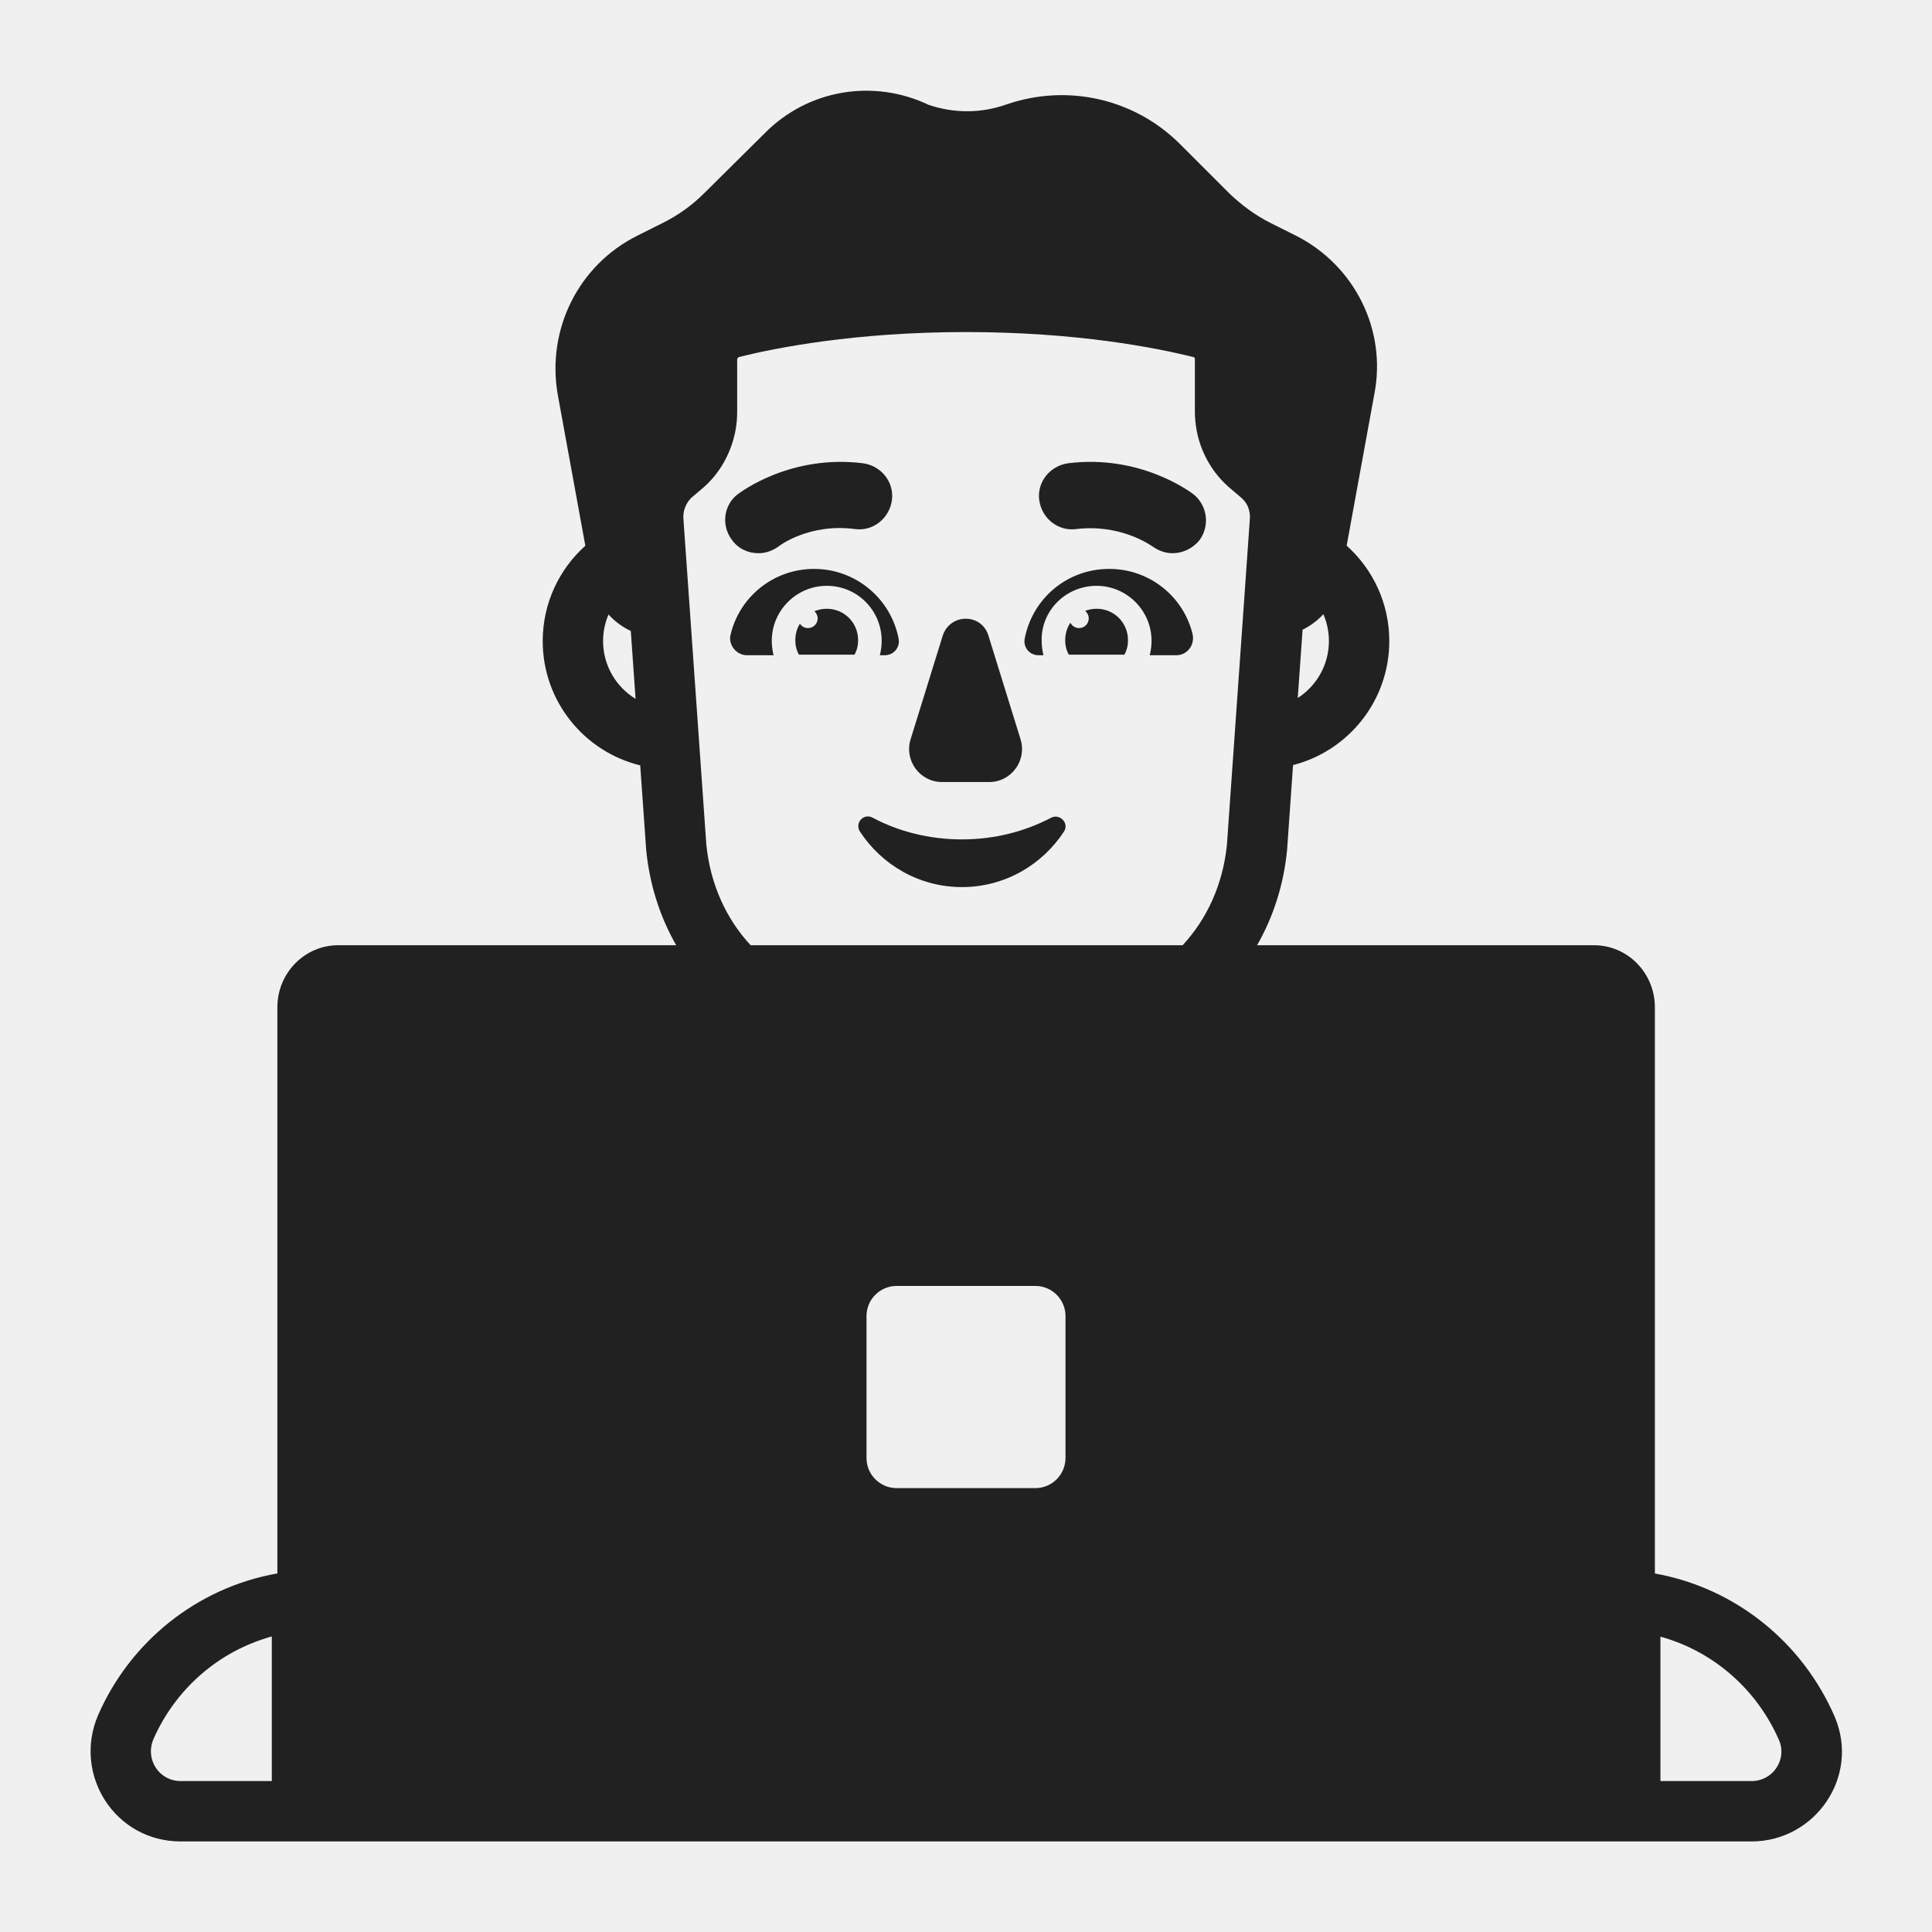
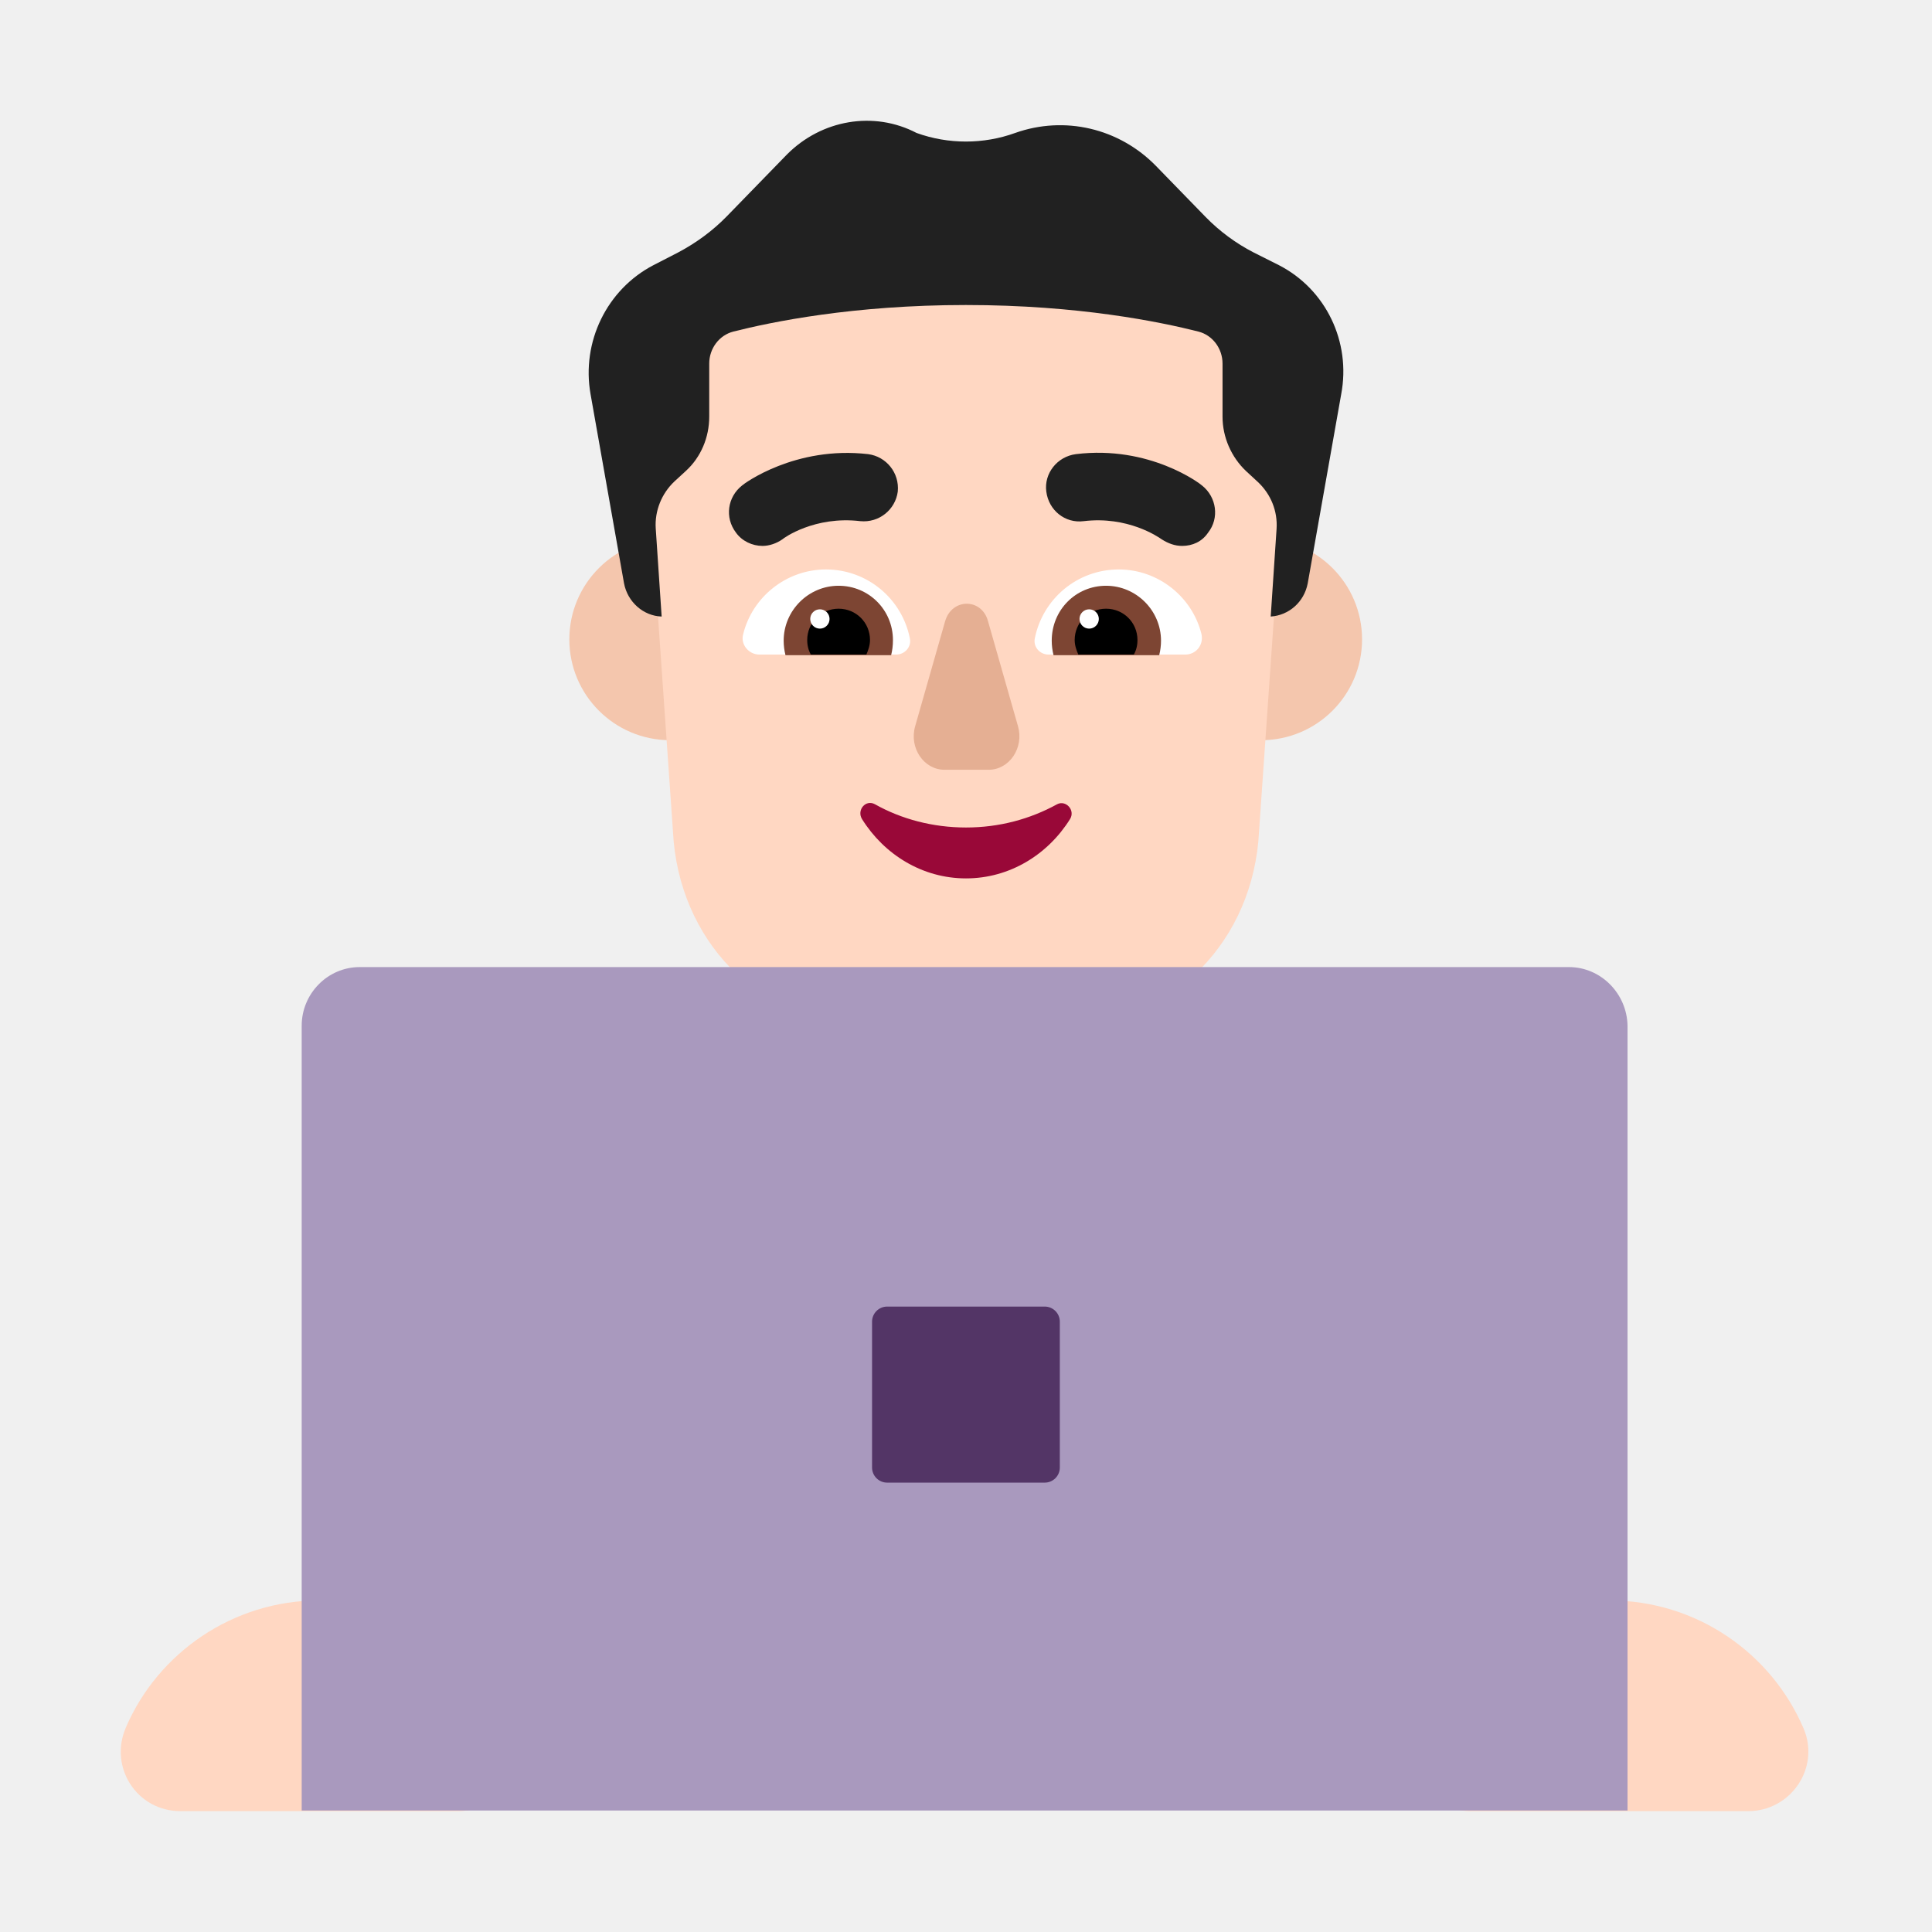
<svg xmlns="http://www.w3.org/2000/svg" width="32" height="32" fill="none" viewBox="0 0 32 32" id="technologist">
-   <path fill="#212121" d="M12.563 9.163C12.393 9.163 12.233 9.093 12.123 8.943 11.943 8.703 11.983 8.363 12.223 8.183L12.224 8.183C12.273 8.146 13.1 7.524 14.293 7.673 14.593 7.713 14.813 7.983 14.773 8.283 14.733 8.583 14.463 8.803 14.163 8.763 13.413 8.663 12.913 9.033 12.893 9.053 12.793 9.123 12.683 9.163 12.563 9.163ZM19.093 9.053C19.193 9.123 19.303 9.163 19.423 9.163 19.593 9.163 19.753 9.083 19.863 8.953 20.043 8.713 20.003 8.373 19.763 8.183L19.762 8.183C19.712 8.146 18.885 7.524 17.693 7.673 17.393 7.713 17.173 7.983 17.213 8.283 17.253 8.583 17.523 8.803 17.823 8.763 18.541 8.676 19.034 9.013 19.089 9.051L19.093 9.053ZM12.103 10.503C12.253 9.883 12.813 9.423 13.483 9.423 14.173 9.423 14.753 9.913 14.883 10.573 14.913 10.723 14.803 10.853 14.653 10.853H14.573C14.593 10.773 14.603 10.693 14.603 10.613 14.603 10.113 14.203 9.703 13.693 9.703 13.193 9.703 12.783 10.113 12.783 10.613 12.783 10.693 12.793 10.773 12.813 10.853H12.373C12.193 10.853 12.053 10.673 12.103 10.503ZM14.453 13.543C14.883 13.773 15.393 13.903 15.933 13.903 16.473 13.903 16.973 13.773 17.413 13.543 17.553 13.473 17.713 13.633 17.623 13.773 17.263 14.323 16.643 14.693 15.933 14.693 15.223 14.693 14.603 14.323 14.243 13.773 14.153 13.633 14.303 13.463 14.453 13.543ZM18.373 9.423C19.043 9.423 19.603 9.883 19.753 10.503 19.793 10.683 19.663 10.853 19.483 10.853H19.043C19.063 10.773 19.073 10.693 19.073 10.613 19.073 10.113 18.663 9.703 18.163 9.703 17.653 9.703 17.243 10.113 17.253 10.613 17.253 10.693 17.263 10.773 17.283 10.853H17.203C17.053 10.853 16.943 10.723 16.973 10.573 17.103 9.913 17.673 9.423 18.373 9.423Z" />
-   <path fill="#212121" d="M13.693 10.083C13.983 10.083 14.213 10.313 14.213 10.603 14.213 10.693 14.193 10.773 14.153 10.843H13.233C13.193 10.773 13.173 10.693 13.173 10.603 13.173 10.503 13.2 10.409 13.249 10.33 13.277 10.374 13.326 10.403 13.383 10.403 13.471 10.403 13.543 10.332 13.543 10.243 13.543 10.196 13.522 10.153 13.489 10.124 13.552 10.098 13.62 10.083 13.693 10.083ZM18.163 10.083C18.096 10.083 18.031 10.096 17.973 10.118 18.009 10.148 18.033 10.193 18.033 10.243 18.033 10.332 17.961 10.403 17.873 10.403 17.81 10.403 17.755 10.367 17.729 10.314 17.674 10.396 17.643 10.496 17.643 10.603 17.643 10.693 17.663 10.773 17.703 10.843H18.623C18.663 10.773 18.683 10.693 18.683 10.603 18.683 10.313 18.453 10.083 18.163 10.083ZM15.083 12.243 15.613 10.533C15.733 10.153 16.263 10.153 16.373 10.533L16.903 12.243C17.013 12.593 16.753 12.953 16.383 12.953H15.603C15.233 12.953 14.973 12.593 15.083 12.243Z" />
-   <path fill="#212121" d="M15.382 1.737C15.808 1.881 16.26 1.877 16.672 1.729L16.679 1.727C17.676 1.386 18.787 1.629 19.544 2.386L20.36 3.202C20.569 3.402 20.797 3.569 21.044 3.693L21.466 3.904C22.429 4.391 22.975 5.458 22.762 6.534L22.305 9.038C22.738 9.427 23.011 9.99 23.011 10.618C23.011 11.607 22.333 12.438 21.417 12.672L21.318 14.079C21.262 14.658 21.087 15.192 20.821 15.656H26.404C26.954 15.656 27.41 16.112 27.41 16.685V26.062C28.757 26.303 29.866 27.217 30.392 28.443L30.394 28.448C30.805 29.438 30.057 30.5 29.012 30.5H2.992C1.905 30.5 1.206 29.396 1.622 28.415L1.624 28.41C2.15 27.201 3.254 26.297 4.594 26.061V16.685C4.594 16.112 5.05 15.656 5.6 15.656H11.2C10.934 15.192 10.76 14.658 10.703 14.079L10.702 14.065L10.604 12.677C9.677 12.451 8.989 11.615 8.989 10.618C8.989 9.991 9.262 9.427 9.695 9.039L9.238 6.536C9.051 5.462 9.576 4.393 10.557 3.903L10.977 3.693C11.232 3.565 11.457 3.406 11.657 3.206L11.659 3.205L12.666 2.207C13.383 1.48 14.469 1.302 15.382 1.737ZM21.575 10.43L21.495 11.561C21.805 11.361 22.011 11.014 22.011 10.618C22.011 10.46 21.978 10.31 21.919 10.173C21.821 10.28 21.704 10.366 21.575 10.43ZM10.079 10.178C10.021 10.313 9.989 10.461 9.989 10.618C9.989 11.023 10.204 11.378 10.527 11.575L10.448 10.451C10.308 10.385 10.182 10.292 10.079 10.178ZM20.627 8.318C20.609 8.292 20.587 8.269 20.564 8.248L20.355 8.07L20.35 8.065C20.095 7.841 19.922 7.546 19.841 7.225C19.815 7.119 19.799 7.01 19.793 6.899C19.791 6.87 19.791 6.84 19.791 6.81V5.95C19.791 5.933 19.786 5.925 19.784 5.923L19.78 5.919C19.78 5.919 19.775 5.916 19.769 5.915C19.162 5.763 17.843 5.5 16 5.5C14.163 5.5 12.846 5.762 12.237 5.914C12.237 5.914 12.228 5.917 12.22 5.928C12.218 5.931 12.216 5.934 12.215 5.937C12.211 5.944 12.21 5.95 12.21 5.95V6.82C12.21 6.918 12.202 7.017 12.185 7.114C12.13 7.419 11.993 7.713 11.78 7.948C11.739 7.993 11.696 8.035 11.651 8.075L11.643 8.082L11.461 8.236L11.45 8.246C11.383 8.313 11.339 8.399 11.324 8.489C11.319 8.521 11.317 8.553 11.319 8.585L11.699 13.988C11.765 14.651 12.032 15.225 12.433 15.656H19.588C19.989 15.225 20.256 14.651 20.322 13.988L20.703 8.575C20.704 8.521 20.696 8.47 20.68 8.423C20.668 8.385 20.65 8.349 20.627 8.318ZM2.992 29.5H4.502V27.105C3.622 27.346 2.903 27.979 2.541 28.807C2.399 29.146 2.64 29.5 2.992 29.5ZM27.502 29.5H29.012C29.366 29.5 29.598 29.144 29.471 28.834C29.11 27.993 28.387 27.352 27.502 27.108V29.5ZM14.852 21.299C14.575 21.299 14.352 21.523 14.352 21.799V24.148C14.352 24.424 14.575 24.648 14.852 24.648H17.148C17.425 24.648 17.648 24.424 17.648 24.148V21.799C17.648 21.523 17.425 21.299 17.148 21.299H14.852Z" />
+   <path fill="#F4C6AD" d="M12.77 10.59C12.77 11.512 12.022 12.26 11.1 12.26 10.178 12.26 9.43 11.512 9.43 10.59 9.43 9.668 10.178 8.92 11.1 8.92 12.022 8.92 12.77 9.668 12.77 10.59ZM22.56 10.59C22.56 11.512 21.812 12.26 20.89 12.26 19.968 12.26 19.22 11.512 19.22 10.59 19.22 9.668 19.968 8.92 20.89 8.92 21.812 8.92 22.56 9.668 22.56 10.59Z" />
+   <path fill="#FFD7C2" d="M15.555 3C12.768 3 10.565 5.407 10.762 8.247L11.158 13.938C11.326 15.721 12.709 17 14.389 17H17.611C19.291 17 20.674 15.721 20.842 13.938L21.238 8.247C21.435 5.417 19.232 3 16.445 3H15.555Z" />
+   <path fill="#fff" d="M12.31 10.502C12.46 9.892 13.02 9.432 13.68 9.432 14.37 9.432 14.94 9.922 15.07 10.572 15.1 10.712 14.99 10.842 14.84 10.842H12.58C12.4 10.842 12.26 10.672 12.31 10.502ZM19.9 10.502C19.75 9.892 19.19 9.432 18.53 9.432 17.84 9.432 17.27 9.922 17.14 10.572 17.11 10.712 17.22 10.842 17.37 10.842H19.63C19.81 10.842 19.94 10.682 19.9 10.502Z" />
+   <path fill="#7D4533" d="M12.98 10.612C12.98 10.112 13.39 9.702 13.89 9.702 14.39 9.702 14.79 10.102 14.79 10.602 14.79 10.692 14.78 10.772 14.76 10.852H13.01C12.99 10.772 12.98 10.692 12.98 10.612ZM19.23 10.612C19.23 10.112 18.82 9.702 18.32 9.702 17.82 9.702 17.42 10.102 17.42 10.612 17.42 10.692 17.43 10.772 17.45 10.852H19.2C19.22 10.772 19.23 10.692 19.23 10.612Z" />
+   <path fill="#000" d="M13.89 10.082C14.18 10.082 14.41 10.312 14.41 10.601 14.41 10.691 14.38 10.771 14.35 10.841H13.43C13.39 10.771 13.37 10.691 13.37 10.601 13.37 10.312 13.6 10.082 13.89 10.082ZM18.32 10.082C18.03 10.082 17.8 10.312 17.8 10.601 17.8 10.691 17.83 10.771 17.86 10.841H18.78C18.82 10.771 18.84 10.691 18.84 10.601 18.84 10.312 18.61 10.082 18.32 10.082Z" />
+   <path fill="#fff" d="M13.74 10.252C13.74 10.34 13.668 10.412 13.58 10.412 13.492 10.412 13.42 10.34 13.42 10.252 13.42 10.163 13.492 10.092 13.58 10.092 13.668 10.092 13.74 10.163 13.74 10.252ZM18.2 10.252C18.2 10.34 18.128 10.412 18.04 10.412 17.952 10.412 17.88 10.34 17.88 10.252 17.88 10.163 17.952 10.092 18.04 10.092 18.128 10.092 18.2 10.163 18.2 10.252Z" />
+   <path fill="#212121" d="M21.183 4.392L20.765 4.182C20.473 4.032 20.201 3.832 19.967 3.592L19.15 2.752C18.537 2.122 17.632 1.912 16.815 2.202C16.29 2.392 15.706 2.392 15.181 2.202C14.471 1.832 13.605 1.982 13.031 2.562L12.039 3.582C11.805 3.822 11.533 4.022 11.231 4.182L10.823 4.392C10.054 4.792 9.626 5.662 9.782 6.532L10.336 9.662C10.395 9.972 10.657 10.202 10.959 10.212C10.959 10.212 10.9 9.322 10.861 8.752C10.842 8.462 10.959 8.172 11.173 7.972L11.358 7.802C11.611 7.572 11.747 7.242 11.747 6.902V6.022C11.747 5.772 11.912 5.552 12.146 5.492C12.778 5.332 14.13 5.052 15.998 5.052C17.866 5.052 19.218 5.332 19.85 5.492C20.084 5.552 20.249 5.772 20.249 6.022V6.902C20.249 7.242 20.395 7.572 20.638 7.802L20.833 7.982C21.047 8.182 21.164 8.462 21.144 8.762C21.105 9.332 21.047 10.212 21.047 10.212C21.348 10.192 21.601 9.972 21.66 9.662L22.214 6.532C22.38 5.662 21.961 4.792 21.183 4.392Z" />
+   <path fill="#212121" d="M19.24 8.932C19.35 9.002 19.46 9.042 19.58 9.042 19.75 9.042 19.91 8.972 20.01 8.822 20.2 8.582 20.15 8.232 19.91 8.042 19.88 8.012 19.04 7.372 17.82 7.522 17.51 7.562 17.29 7.842 17.33 8.142 17.37 8.452 17.64 8.672 17.95 8.632 18.677 8.545 19.178 8.889 19.236 8.929 19.238 8.93 19.24 8.932 19.24 8.932ZM12.19 8.822C12.29 8.962 12.46 9.042 12.63 9.042 12.74 9.042 12.86 9.002 12.96 8.932 12.98 8.912 13.49 8.542 14.25 8.632 14.56 8.662 14.83 8.442 14.87 8.142 14.9 7.832 14.68 7.562 14.38 7.522 13.17 7.382 12.32 8.012 12.29 8.042 12.05 8.232 12 8.572 12.19 8.822Z" />
+   <path fill="#E5AF93" d="M15.654 10.29L15.158 12.028C15.055 12.384 15.299 12.75 15.645 12.75H16.374C16.72 12.75 16.964 12.384 16.861 12.028L16.365 10.29C16.262 9.903 15.766 9.903 15.654 10.29Z" />
+   <path fill="#990838" d="M16 13.706C15.45 13.706 14.93 13.567 14.492 13.321C14.339 13.236 14.186 13.417 14.278 13.567C14.645 14.154 15.277 14.549 16 14.549C16.724 14.549 17.356 14.154 17.723 13.567C17.815 13.417 17.652 13.246 17.509 13.321C17.061 13.567 16.551 13.706 16 13.706Z" />
+   <path fill="#FFD7C2" d="M2.087 28.608C2.617 27.378 3.857 26.508 5.287 26.508 6.727 26.508 7.967 27.388 8.507 28.638 8.777 29.288 8.287 29.998 7.587 29.998H2.987C2.267 29.998 1.797 29.268 2.087 28.608ZM23.457 28.608C23.987 27.378 25.227 26.508 26.657 26.508 28.107 26.508 29.347 27.388 29.877 28.638 30.147 29.288 29.657 29.998 28.957 29.998H24.357C23.647 29.998 23.177 29.268 23.457 28.608Z" />
+   <path fill="#A999BE" d="M25.987 16.018H5.957C5.427 16.018 4.997 16.458 4.997 16.988V29.988H26.957V16.988C26.947 16.458 26.517 16.018 25.987 16.018Z" />
+   <path fill="#533566" d="M14.444 21.891C14.444 21.753 14.556 21.641 14.694 21.641H17.304C17.442 21.641 17.554 21.753 17.554 21.891V24.307C17.554 24.445 17.442 24.557 17.304 24.557H14.694C14.556 24.557 14.444 24.445 14.444 24.307V21.891Z" />
</svg>
